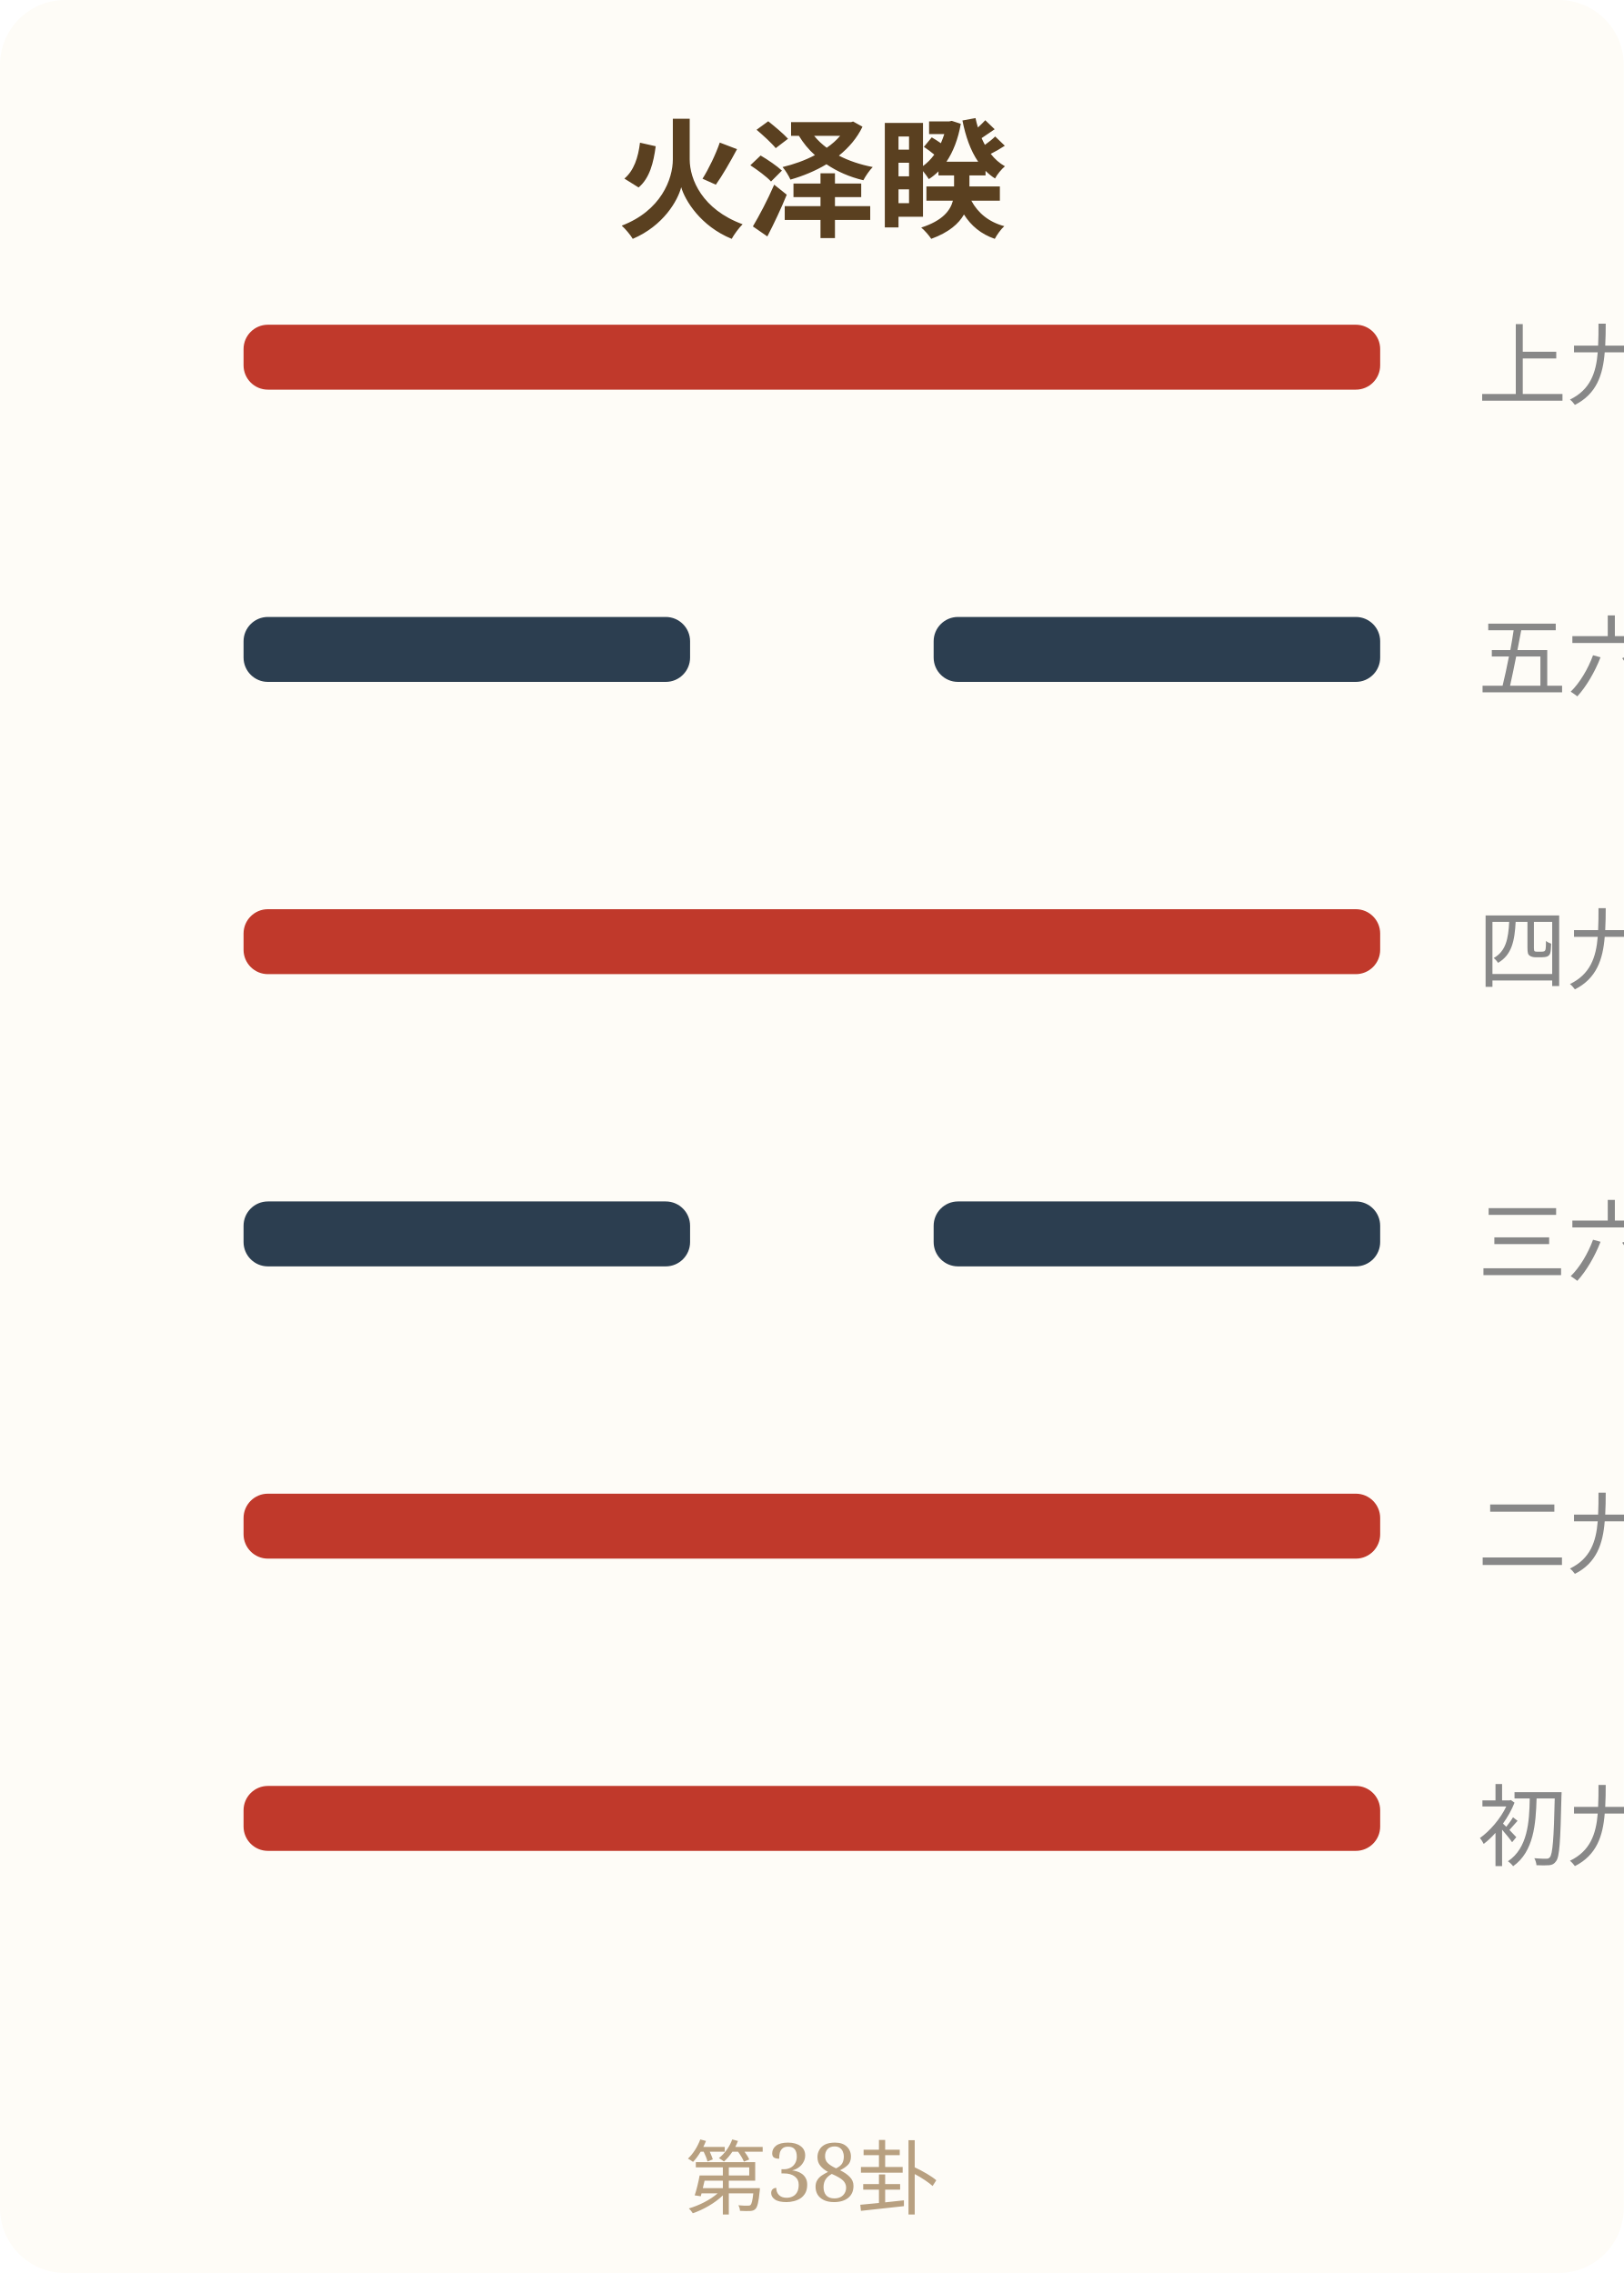
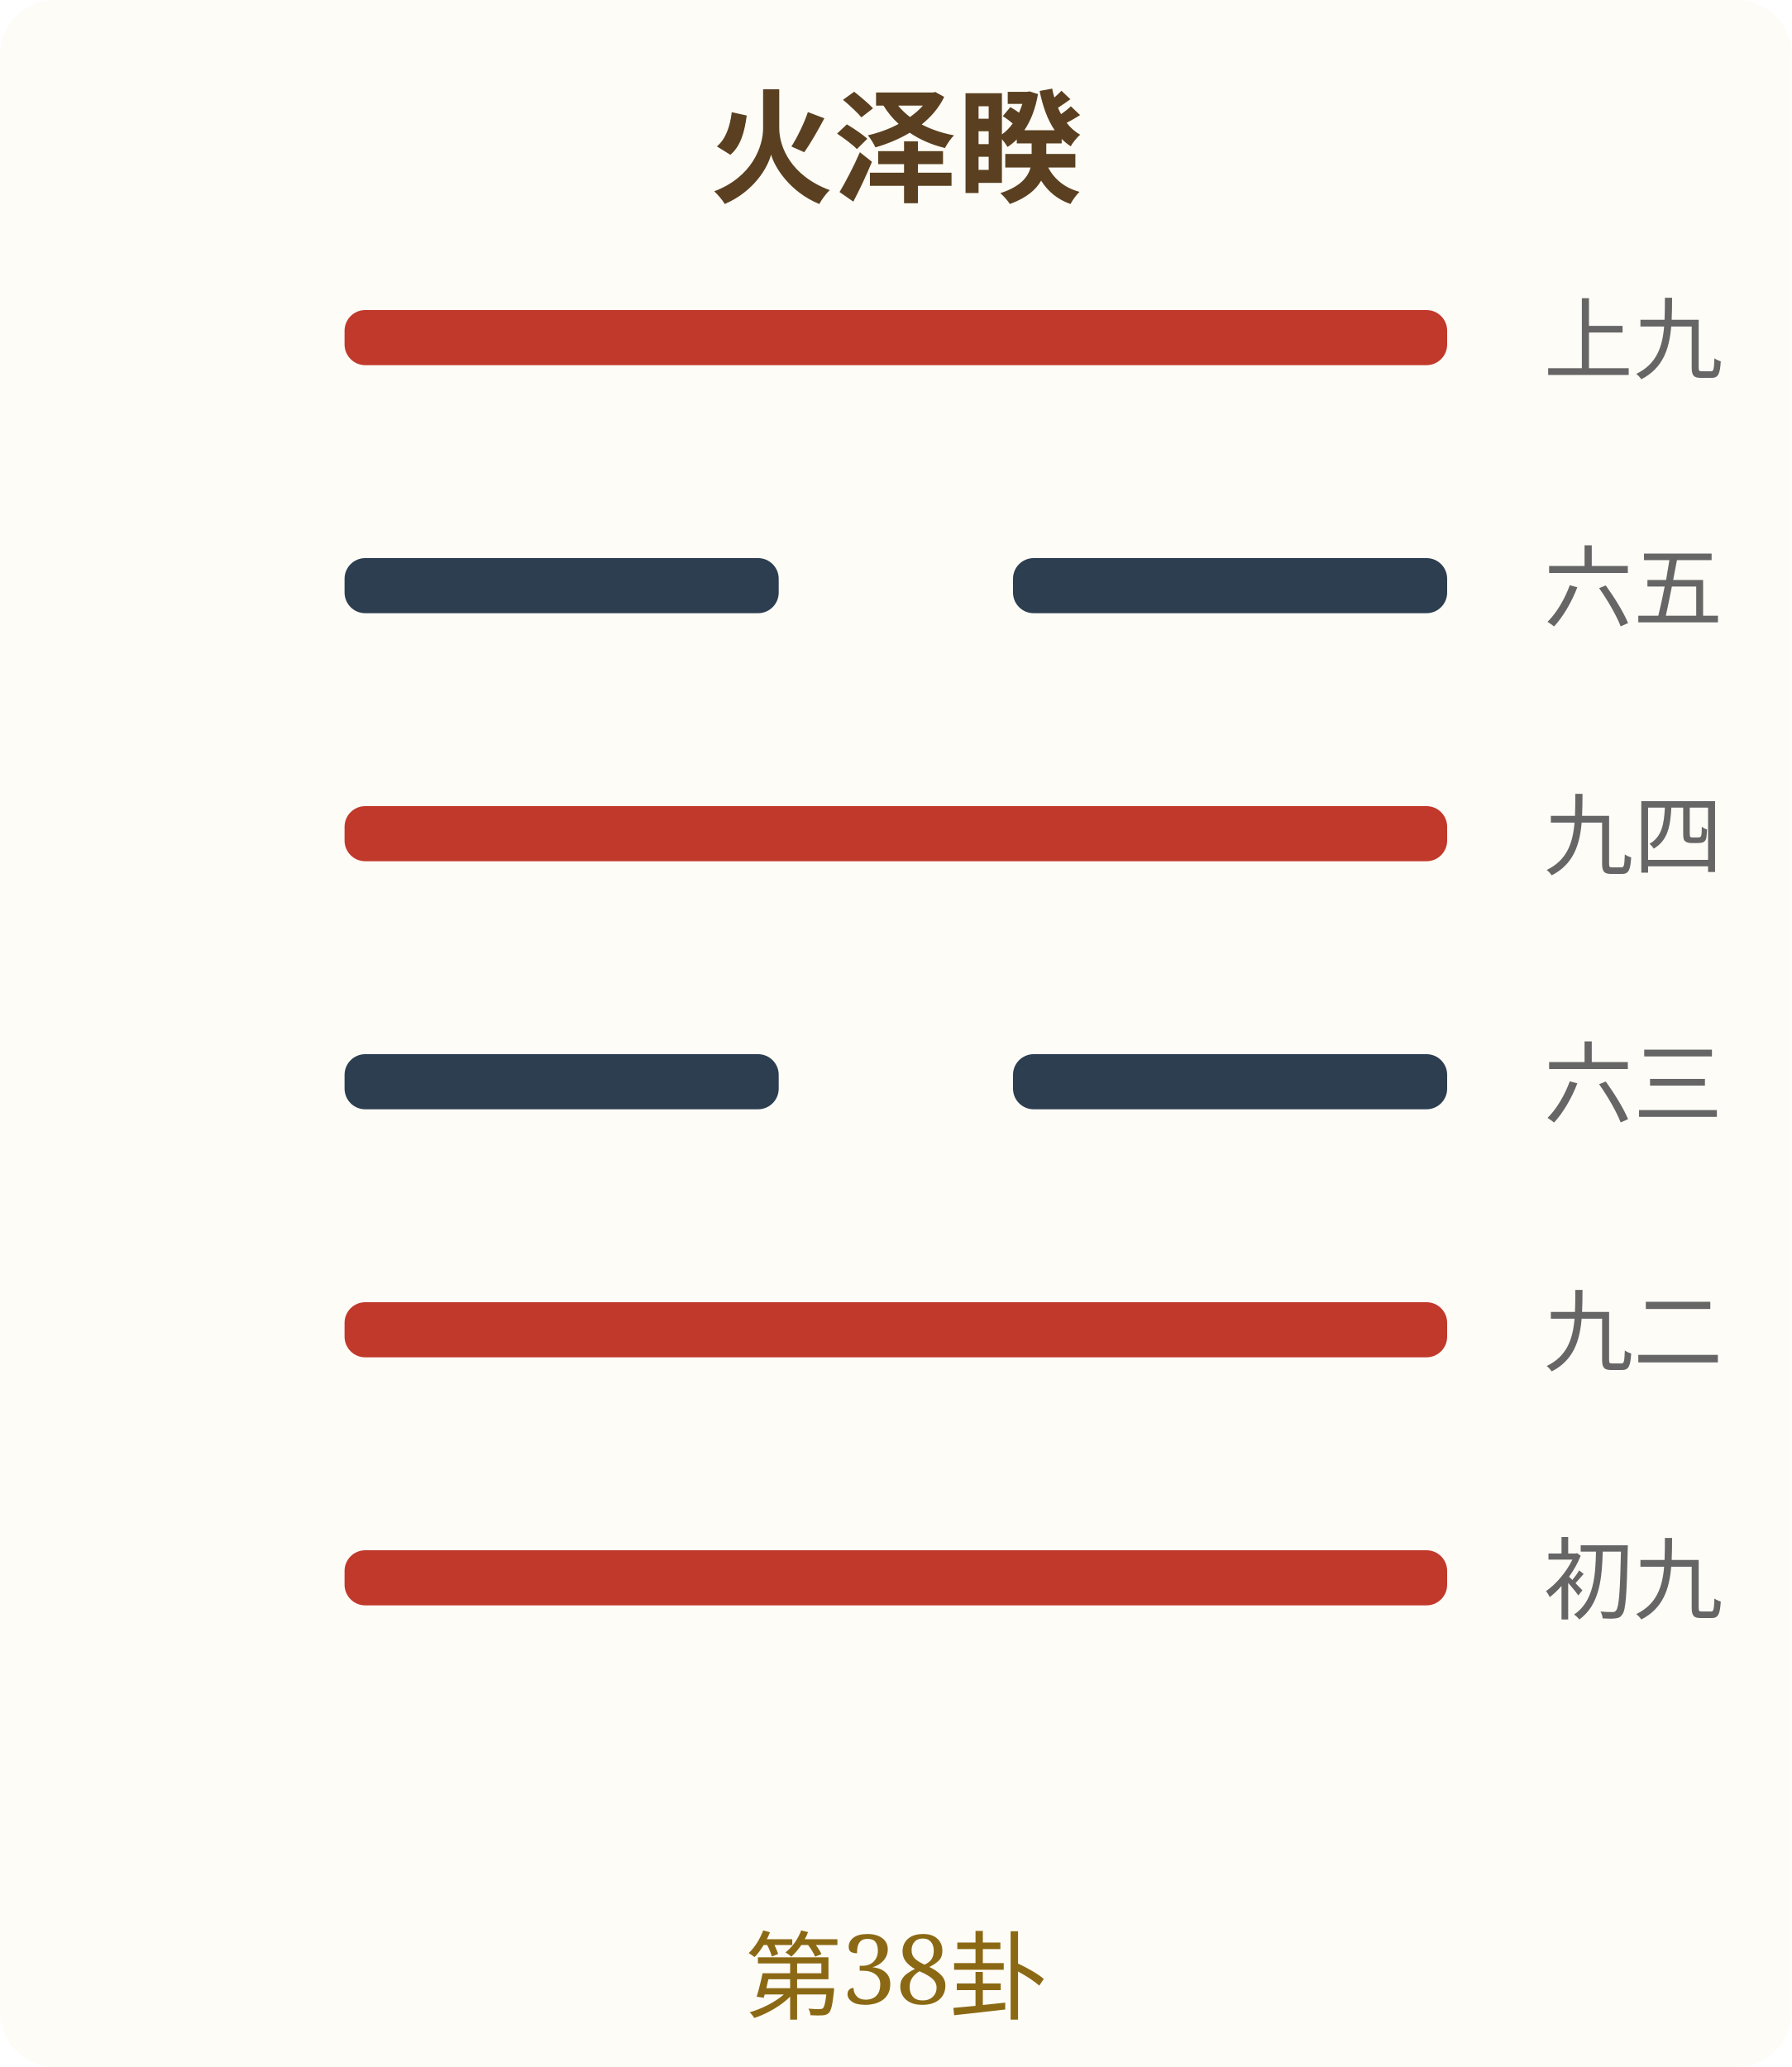
- <svg xmlns="http://www.w3.org/2000/svg" viewBox="0 0 200 280" width="200" height="280">
-   <rect width="200" height="280" fill="#fefcf7" rx="8" />
-   <text x="100" y="28" text-anchor="middle" font-size="16" font-weight="bold" fill="#5a4020" font-family="serif">火泽睽</text>
-   <rect x="30" y="40" width="140" height="8" rx="3" fill="#c0392b" />
-   <text x="182" y="49" font-size="11" fill="#888" font-family="sans-serif">上九</text>
-   <rect x="30" y="76" width="55" height="8" rx="3" fill="#2c3e50" />
-   <rect x="115" y="76" width="55" height="8" rx="3" fill="#2c3e50" />
-   <text x="182" y="85" font-size="11" fill="#888" font-family="sans-serif">五六</text>
-   <rect x="30" y="112" width="140" height="8" rx="3" fill="#c0392b" />
-   <text x="182" y="121" font-size="11" fill="#888" font-family="sans-serif">四九</text>
-   <rect x="30" y="148" width="55" height="8" rx="3" fill="#2c3e50" />
-   <rect x="115" y="148" width="55" height="8" rx="3" fill="#2c3e50" />
-   <text x="182" y="157" font-size="11" fill="#888" font-family="sans-serif">三六</text>
-   <rect x="30" y="184" width="140" height="8" rx="3" fill="#c0392b" />
-   <text x="182" y="193" font-size="11" fill="#888" font-family="sans-serif">二九</text>
-   <rect x="30" y="220" width="140" height="8" rx="3" fill="#c0392b" />
-   <text x="182" y="229" font-size="11" fill="#888" font-family="sans-serif">初九</text>
-   <text x="100" y="272" text-anchor="middle" font-size="10" fill="#b8a080" font-family="serif">第38卦</text>
+ <svg xmlns="http://www.w3.org/2000/svg" viewBox="0 0 260 300" width="260" height="300">
+   <rect width="260" height="300" fill="#fefcf7" rx="8" />
+   <text x="130" y="28" text-anchor="middle" font-size="18" font-weight="bold" fill="#5a4020" font-family="serif">火泽睽</text>
+   <rect x="50" y="45" width="160" height="8" rx="3" fill="#c0392b" />
+   <text x="224" y="54" font-size="13" fill="#666" font-family="sans-serif">上九</text>
+   <rect x="50" y="81" width="63" height="8" rx="3" fill="#2c3e50" />
+   <rect x="147" y="81" width="63" height="8" rx="3" fill="#2c3e50" />
+   <text x="224" y="90" font-size="13" fill="#666" font-family="sans-serif">六五</text>
+   <rect x="50" y="117" width="160" height="8" rx="3" fill="#c0392b" />
+   <text x="224" y="126" font-size="13" fill="#666" font-family="sans-serif">九四</text>
+   <rect x="50" y="153" width="63" height="8" rx="3" fill="#2c3e50" />
+   <rect x="147" y="153" width="63" height="8" rx="3" fill="#2c3e50" />
+   <text x="224" y="162" font-size="13" fill="#666" font-family="sans-serif">六三</text>
+   <rect x="50" y="189" width="160" height="8" rx="3" fill="#c0392b" />
+   <text x="224" y="198" font-size="13" fill="#666" font-family="sans-serif">九二</text>
+   <rect x="50" y="225" width="160" height="8" rx="3" fill="#c0392b" />
+   <text x="224" y="234" font-size="13" fill="#666" font-family="sans-serif">初九</text>
+   <text x="130" y="292" text-anchor="middle" font-size="14" fill="#8b6914" font-family="serif">第38卦</text>
</svg>
